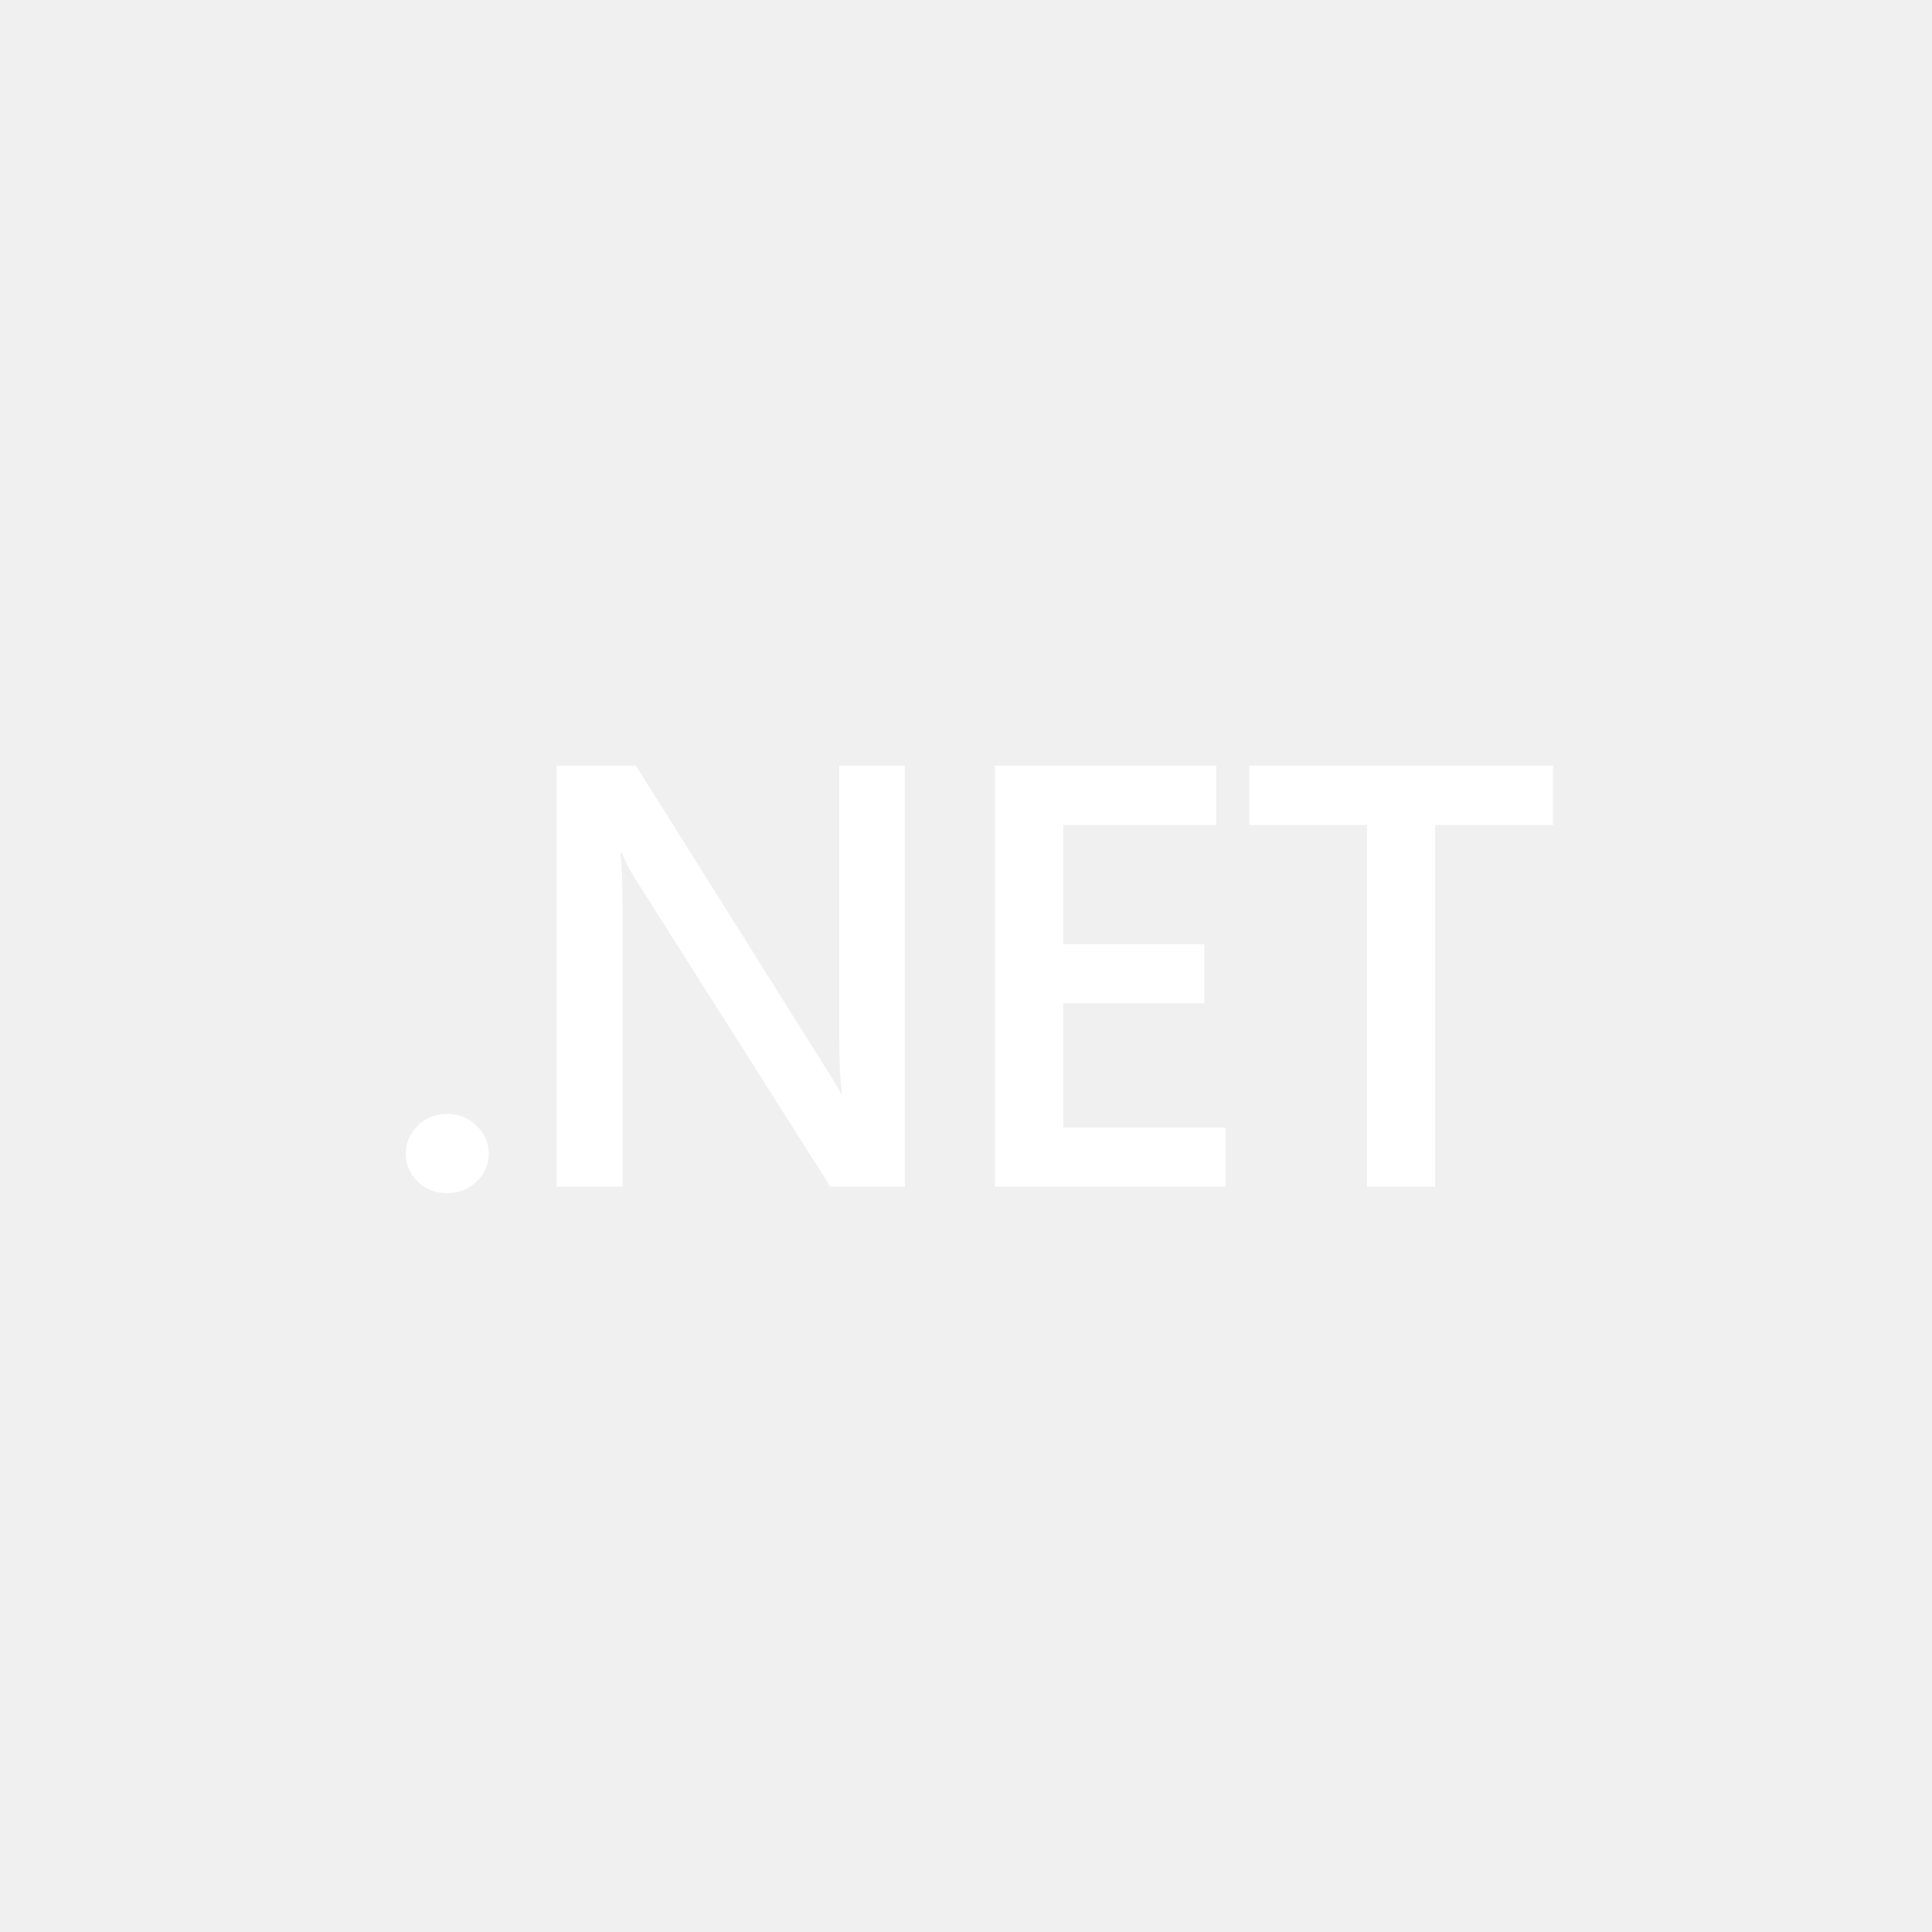
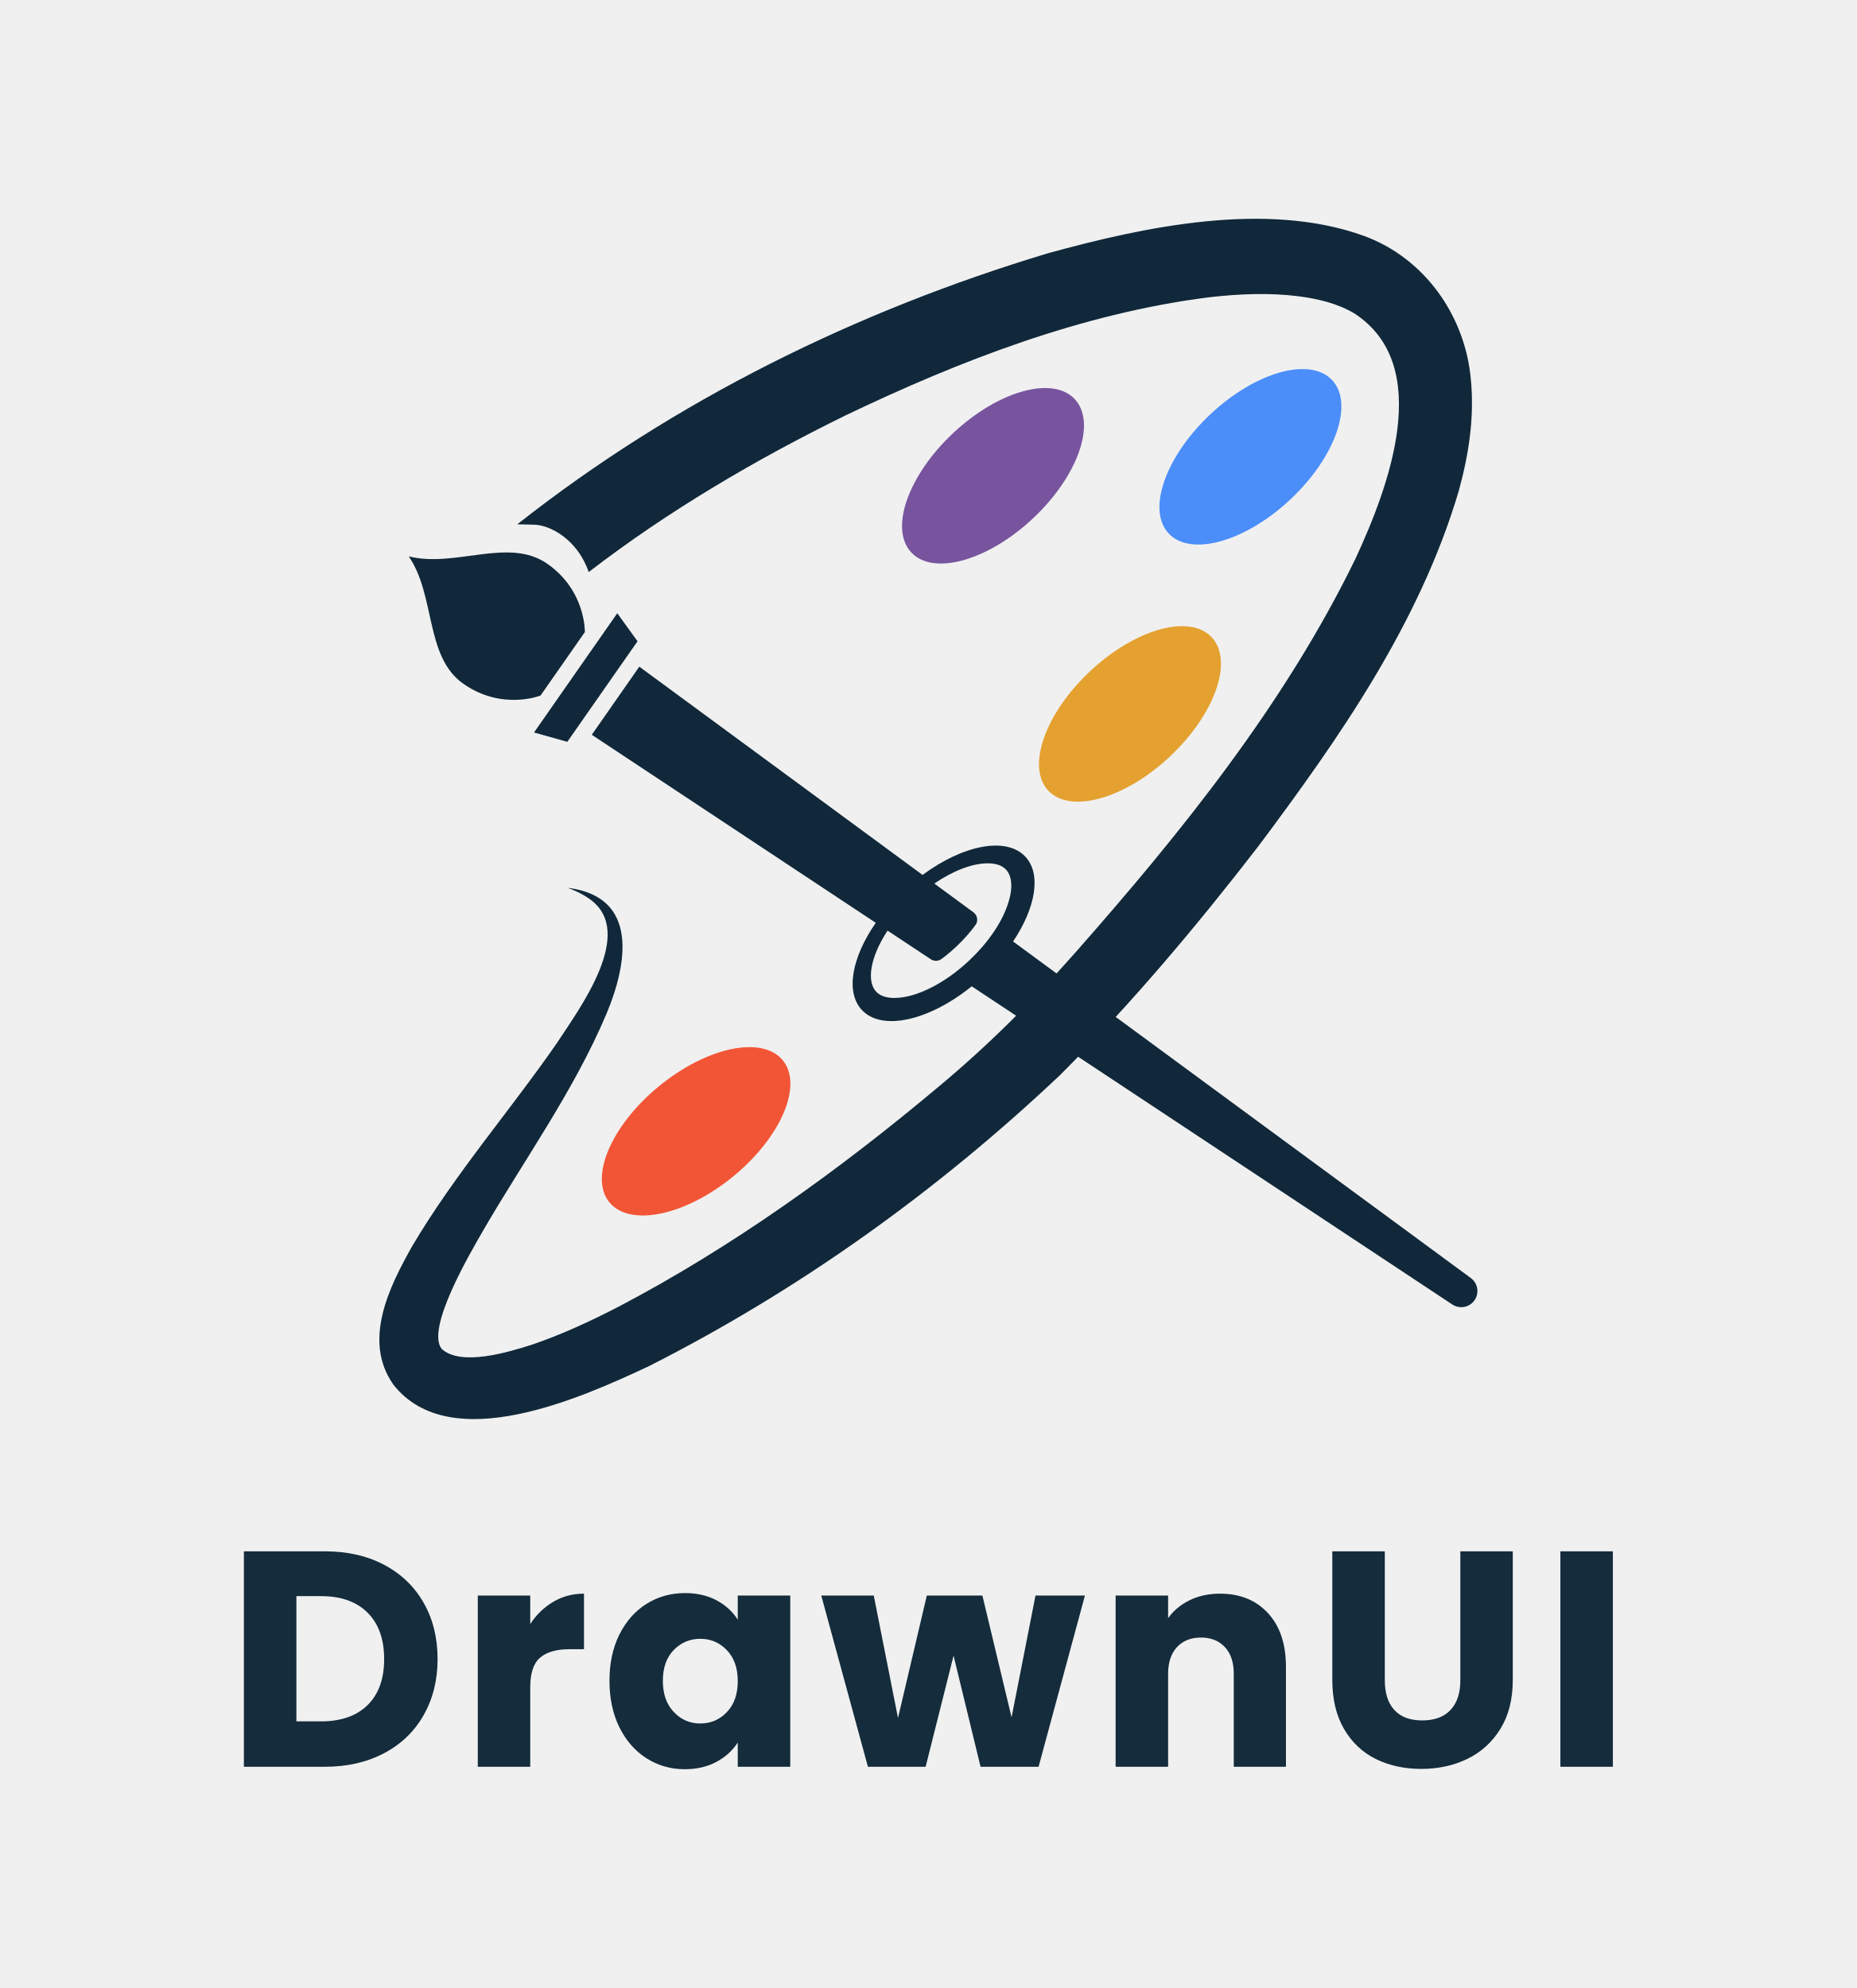
- <svg xmlns="http://www.w3.org/2000/svg" width="456" height="456" viewBox="0 0 456 456" version="1.1" xml:space="preserve" style="fill-rule:evenodd;clip-rule:evenodd;stroke-linejoin:round;stroke-miterlimit:2;">
-   <path d="m 105.5,281.609 c -2.703,0 -5.001,-0.9 -6.893,-2.702 -1.892,-1.848 -2.838,-4.042 -2.838,-6.582 0,-2.587 0.946,-4.804 2.838,-6.652 1.892,-1.848 4.19,-2.772 6.893,-2.772 2.748,0 5.068,0.924 6.96,2.772 1.937,1.848 2.906,4.064 2.906,6.652 0,2.54 -0.968,4.734 -2.906,6.582 -1.892,1.802 -4.212,2.702 -6.96,2.702 z" style="fill:#ffffff;fill-rule:nonzero;stroke-width:0.838" />
-   <path d="M 213.561,280.084 H 195.99 L 149.7,207.054 c -1.171,-1.848 -2.14,-3.765 -2.906,-5.751 h -0.406 c 0.361,2.125 0.541,6.675 0.541,13.65 v 65.132 h -15.543 v -99.36 h 18.719 l 44.737,71.298 c 1.892,2.957 3.109,4.989 3.649,6.098 h 0.27 c -0.45,-2.632 -0.676,-7.09 -0.676,-13.373 v -64.023 h 15.476 z" style="fill:#ffffff;fill-rule:nonzero;stroke-width:0.838" />
-   <path d="m 289.251,280.084 h -54.401 v -99.36 h 52.238 v 13.997 h -36.154 v 28.131 h 33.316 v 13.927 h -33.316 v 29.378 h 38.316 z" style="fill:#ffffff;fill-rule:nonzero;stroke-width:0.838" />
-   <path d="M 366.565,194.721 H 338.722 v 85.363 h -16.084 v -85.363 h -27.775 v -13.997 h 71.701 z" style="fill:#ffffff;fill-rule:nonzero;stroke-width:0.838" />
+ <svg xmlns="http://www.w3.org/2000/svg" width="113" height="121" viewBox="0 0 113 121" fill="none" version="1.1" id="svg2" xml:space="preserve">
+   <defs id="defs2" />
+   <g id="layer1">
+     <g id="g9" transform="matrix(0.7097159,0,0,0.7097159,-234.7154,-121.3213)">
+       <g paint-order="stroke" id="g7" transform="matrix(0.4461158,0,0,0.4461158,410.3267,241.1748)">
+         <g transform="matrix(0.6078773,0,0,0.6078773,-0.5215299,0)" id="g1">
+           <path style="opacity:1;fill:#10283a;fill-rule:nonzero;stroke:none;stroke-width:1;stroke-linecap:butt;stroke-linejoin:miter;stroke-miterlimit:4;stroke-dasharray:none;stroke-dashoffset:0" paint-order="stroke" transform="translate(-499.1421,-499.9995)" d="m 671.55,361.22 c -1.7,-20.16 -14.51,-38.49 -33.76,-45.58 -30.92,-11.19 -69.4,-2.94 -99.95,5.46 -60.51,18.22 -118.12,46.54 -167.83,85.73 1.99,0.04 3.82,0.08 5.22,0.11 5.29,0.09 13.86,4.78 17.36,14.99 25.08,-19.32 52.83,-35.61 81.18,-49.53 36.32,-17.39 74.69,-32.2 114.71,-37.34 9.71,-1.13 19.42,-1.5 28.4,-0.37 6.47,0.85 12.36,2.26 17.71,5.38 25.52,16.45 10.92,55.08 0.47,77.61 -22.31,45.85 -54.86,86.35 -88.54,124.52 -13.71,15.52 -27.68,29.5 -43.53,42.68 -31.14,26.12 -64.96,50.5 -100.9,69.34 -8.94,4.63 -18.06,8.84 -27.21,11.96 -7.52,2.42 -22.59,7.05 -28.77,1.43 -5.12,-6.38 8.99,-30.28 13.14,-37.51 12.83,-22.13 28.72,-44.2 38.96,-68.48 6.57,-15.66 10.4,-37.03 -12.22,-39.83 2.45,0.94 4.82,2.04 6.86,3.52 14.94,10.46 -3.25,34.75 -10.3,45.55 -14.65,21.17 -32.3,41.46 -45.76,64.22 -7.19,12.77 -15.81,29.85 -5.96,43.82 18.04,22.94 59.69,4.03 80.7,-5.79 C 459.35,648.88 502.81,617.69 541.7,580.94 c 22.59,-22.6 43.04,-46.94 62.57,-72.21 25.69,-34.36 50.98,-70.53 63.4,-112.32 3.13,-11.35 5.03,-23.11 3.88,-35.19 z" stroke-linecap="round" id="path1-4" />
+         </g>
+         <g transform="matrix(0.6078773,0,0,0.6078773,12.42311,-65.96507)" id="g2-8">
+           <path style="opacity:1;fill:#78549e;fill-rule:nonzero;stroke:none;stroke-width:1;stroke-linecap:butt;stroke-linejoin:miter;stroke-miterlimit:4;stroke-dasharray:none;stroke-dashoffset:0" paint-order="stroke" transform="translate(-520.4369,-391.4825)" d="m 533.083,404.948 c -14.266,13.398 -31.493,18.23 -38.478,10.793 -6.984,-7.437 -1.081,-24.327 13.185,-37.725 14.266,-13.398 31.493,-18.23 38.478,-10.793 6.984,7.437 1.081,24.327 -13.185,37.725 z" stroke-linecap="round" id="path2-8" />
+         </g>
+         <g transform="matrix(0.6078773,0,0,0.6078773,61.89904,-69.61234)" id="g3">
+           <path style="opacity:1;fill:#4b8ef9;fill-rule:nonzero;stroke:none;stroke-width:1;stroke-linecap:butt;stroke-linejoin:miter;stroke-miterlimit:4;stroke-dasharray:none;stroke-dashoffset:0" paint-order="stroke" transform="translate(-601.8282,-385.4825)" d="m 614.474,398.948 c -14.266,13.398 -31.493,18.23 -38.478,10.793 -6.984,-7.437 -1.081,-24.327 13.185,-37.725 14.266,-13.398 31.493,-18.23 38.478,-10.793 6.984,7.437 1.081,24.327 -13.185,37.725 z" stroke-linecap="round" id="path3" />
+         </g>
+         <g transform="matrix(0.6078773,0,0,0.6078773,38.74684,-20.18786)" id="g4">
+           <path style="opacity:1;fill:#e4a130;fill-rule:nonzero;stroke:none;stroke-width:1;stroke-linecap:butt;stroke-linejoin:miter;stroke-miterlimit:4;stroke-dasharray:none;stroke-dashoffset:0" paint-order="stroke" transform="translate(-563.7413,-466.7891)" d="m 576.387,480.255 c -14.266,13.398 -31.493,18.23 -38.478,10.793 -6.984,-7.437 -1.081,-24.327 13.185,-37.725 14.266,-13.398 31.493,-18.23 38.478,-10.793 6.984,7.437 1.081,24.327 -13.185,37.725 z" stroke-linecap="round" id="path4" />
+         </g>
+         <g transform="matrix(0.6078773,0,0,0.6078773,2.825891,21.31755)" id="g5">
+           <path style="opacity:1;fill:#10283a;fill-rule:nonzero;stroke:none;stroke-width:1;stroke-linecap:butt;stroke-linejoin:miter;stroke-miterlimit:4;stroke-dasharray:none;stroke-dashoffset:0" paint-order="stroke" transform="translate(-504.6488,-535.0684)" d="M 671.523,645.187 526.78,538.755 c 7.134,-10.625 9.043,-21.326 3.863,-26.838 -6.023,-6.412 -19.679,-3.687 -32.48,5.79 l -89.57,-65.86 -15.03,21.54 89.801,59.466 c -7.554,10.87 -9.675,21.948 -4.381,27.584 6.376,6.796 21.303,3.35 34.716,-7.51 l 151.974,100.63 c 0.87,0.57 1.85,0.85 2.82,0.85 1.61,0 3.2,-0.76 4.19,-2.18 1.59,-2.28 1.07,-5.4 -1.16,-7.04 z M 483.473,554.617 c -3.06,-3.249 -1.887,-10.96 3.62,-19.295 l 13.7,9.072 c 1.017,0.674 2.343,0.639 3.326,-0.084 1.545,-1.137 3.11,-2.435 4.664,-3.894 2.352,-2.209 4.416,-4.537 6.124,-6.894 0.922,-1.272 0.607,-3.059 -0.658,-3.99 l -12.369,-9.095 c 5.917,-4.043 11.988,-6.402 16.893,-6.402 2.59,0 4.53,0.67 5.78,2 2.04,2.17 2.21,6.28 0.46,11.27 -2.04,5.85 -6.35,12.06 -12.12,17.48 -7.77,7.3 -16.83,11.83 -23.65,11.83 -2.58,0 -4.53,-0.67 -5.77,-2 z M 377.353,460.987 c 0,0 -12.14,4.83 -24.36,-3.7 -12.23,-8.53 -8.78,-27.88 -17.3,-40.32 14.62,3.71 31.59,-6.19 43.81,2.34 12.22,8.53 11.87,21.6 11.87,21.6 z m 30.68,-17.17 -22.21,31.8 -10.52,-2.96 26.32,-37.7 z" stroke-linecap="round" id="path5" />
+         </g>
+         <g transform="matrix(0.6078773,0,0,0.6078773,-44.64674,60.05195)" id="g6">
+           <path style="opacity:1;fill:#f25536;fill-rule:nonzero;stroke:none;stroke-width:1;stroke-linecap:butt;stroke-linejoin:miter;stroke-miterlimit:4;stroke-dasharray:none;stroke-dashoffset:0" paint-order="stroke" transform="translate(-426.5531,-598.7891)" d="m 438.26,613.079 c -15.139,12.403 -32.653,16.06 -39.119,8.168 -6.466,-7.892 0.565,-24.344 15.704,-36.748 15.139,-12.403 32.653,-16.06 39.119,-8.168 6.466,7.892 -0.565,24.344 -15.704,36.748 z" stroke-linecap="round" id="path6" />
+         </g>
+       </g>
+       <g paint-order="stroke" id="g8" transform="matrix(0.4461158,0,0,0.4461158,410.3267,313.3275)">
+         <g id="text-logo-path-0">
+           <path style="opacity:1;fill:#142c3c;fill-rule:nonzero;stroke:none;stroke-width:0;stroke-linecap:butt;stroke-linejoin:miter;stroke-miterlimit:4;stroke-dasharray:none;stroke-dashoffset:0" paint-order="stroke" transform="translate(-135.23,20.475)" d="m 3.66,-41.42 h 15.52 c 4.36,0 8.173,0.867 11.44,2.6 3.267,1.727 5.793,4.153 7.58,7.28 1.793,3.127 2.69,6.737 2.69,10.83 v 0 c 0,4.053 -0.897,7.653 -2.69,10.8 -1.787,3.147 -4.323,5.583 -7.61,7.31 C 27.31,-0.867 23.507,0 19.18,0 V 0 H 3.66 Z m 10.09,32.69 h 4.78 c 3.813,0 6.783,-1.043 8.91,-3.13 2.12,-2.087 3.18,-5.037 3.18,-8.85 v 0 c 0,-3.813 -1.06,-6.783 -3.18,-8.91 -2.127,-2.12 -5.097,-3.18 -8.91,-3.18 v 0 H 13.75 Z M 58.7,-32.92 v 5.48 c 1.187,-1.807 2.663,-3.23 4.43,-4.27 1.767,-1.047 3.733,-1.57 5.9,-1.57 v 0 10.68 h -2.77 c -2.52,0 -4.41,0.543 -5.67,1.63 -1.26,1.08 -1.89,2.977 -1.89,5.69 v 0 V 0 H 48.62 v -32.92 z m 15.23,16.4 v 0 c 0,-3.38 0.637,-6.35 1.91,-8.91 1.28,-2.553 3.023,-4.52 5.23,-5.9 2.2,-1.373 4.657,-2.06 7.37,-2.06 v 0 c 2.32,0 4.357,0.47 6.11,1.41 1.747,0.947 3.093,2.187 4.04,3.72 v 0 -4.66 h 10.09 V 0 H 98.59 v -4.66 c -0.987,1.533 -2.353,2.773 -4.1,3.72 C 92.737,0 90.7,0.47 88.38,0.47 v 0 c -2.673,0 -5.11,-0.697 -7.31,-2.09 -2.207,-1.4 -3.95,-3.387 -5.23,-5.96 -1.273,-2.58 -1.91,-5.56 -1.91,-8.94 z m 24.66,0.06 v 0 c 0,-2.52 -0.7,-4.507 -2.1,-5.96 -1.393,-1.453 -3.093,-2.18 -5.1,-2.18 v 0 c -2.007,0 -3.707,0.717 -5.1,2.15 -1.4,1.433 -2.1,3.41 -2.1,5.93 v 0 c 0,2.52 0.7,4.517 2.1,5.99 1.393,1.473 3.093,2.21 5.1,2.21 v 0 c 2.007,0 3.707,-0.727 5.1,-2.18 1.4,-1.46 2.1,-3.447 2.1,-5.96 z m 57.23,-16.46 h 9.5 L 156.41,0 H 145.26 L 140.07,-21.36 134.7,0 h -11.09 l -8.97,-32.92 h 10.09 l 4.66,23.54 5.54,-23.54 h 10.68 l 5.61,23.42 z m 35.46,-0.36 v 0 c 3.853,0 6.93,1.25 9.23,3.75 2.3,2.5 3.45,5.933 3.45,10.3 v 0 V 0 h -10.03 v -17.88 c 0,-2.2 -0.57,-3.91 -1.71,-5.13 -1.14,-1.22 -2.673,-1.83 -4.6,-1.83 v 0 c -1.927,0 -3.46,0.61 -4.6,1.83 -1.14,1.22 -1.71,2.93 -1.71,5.13 v 0 V 0 h -10.09 v -32.92 h 10.09 v 4.36 c 1.02,-1.453 2.397,-2.603 4.13,-3.45 1.727,-0.847 3.673,-1.27 5.84,-1.27 z m 21.59,-8.14 h 10.09 v 24.78 c 0,2.48 0.61,4.387 1.83,5.72 1.22,1.34 3.01,2.01 5.37,2.01 v 0 c 2.36,0 4.17,-0.67 5.43,-2.01 1.26,-1.333 1.89,-3.24 1.89,-5.72 v 0 -24.78 h 10.08 v 24.72 c 0,3.7 -0.787,6.827 -2.36,9.38 -1.573,2.56 -3.687,4.49 -6.34,5.79 -2.653,1.293 -5.613,1.94 -8.88,1.94 v 0 c -3.26,0 -6.18,-0.637 -8.76,-1.91 -2.573,-1.28 -4.61,-3.21 -6.11,-5.79 -1.493,-2.573 -2.24,-5.71 -2.24,-9.41 v 0 z m 43.84,0 H 266.8 V 0 h -10.09 z" stroke-linecap="round" id="path7" />
+         </g>
+       </g>
+     </g>
+   </g>
</svg>
